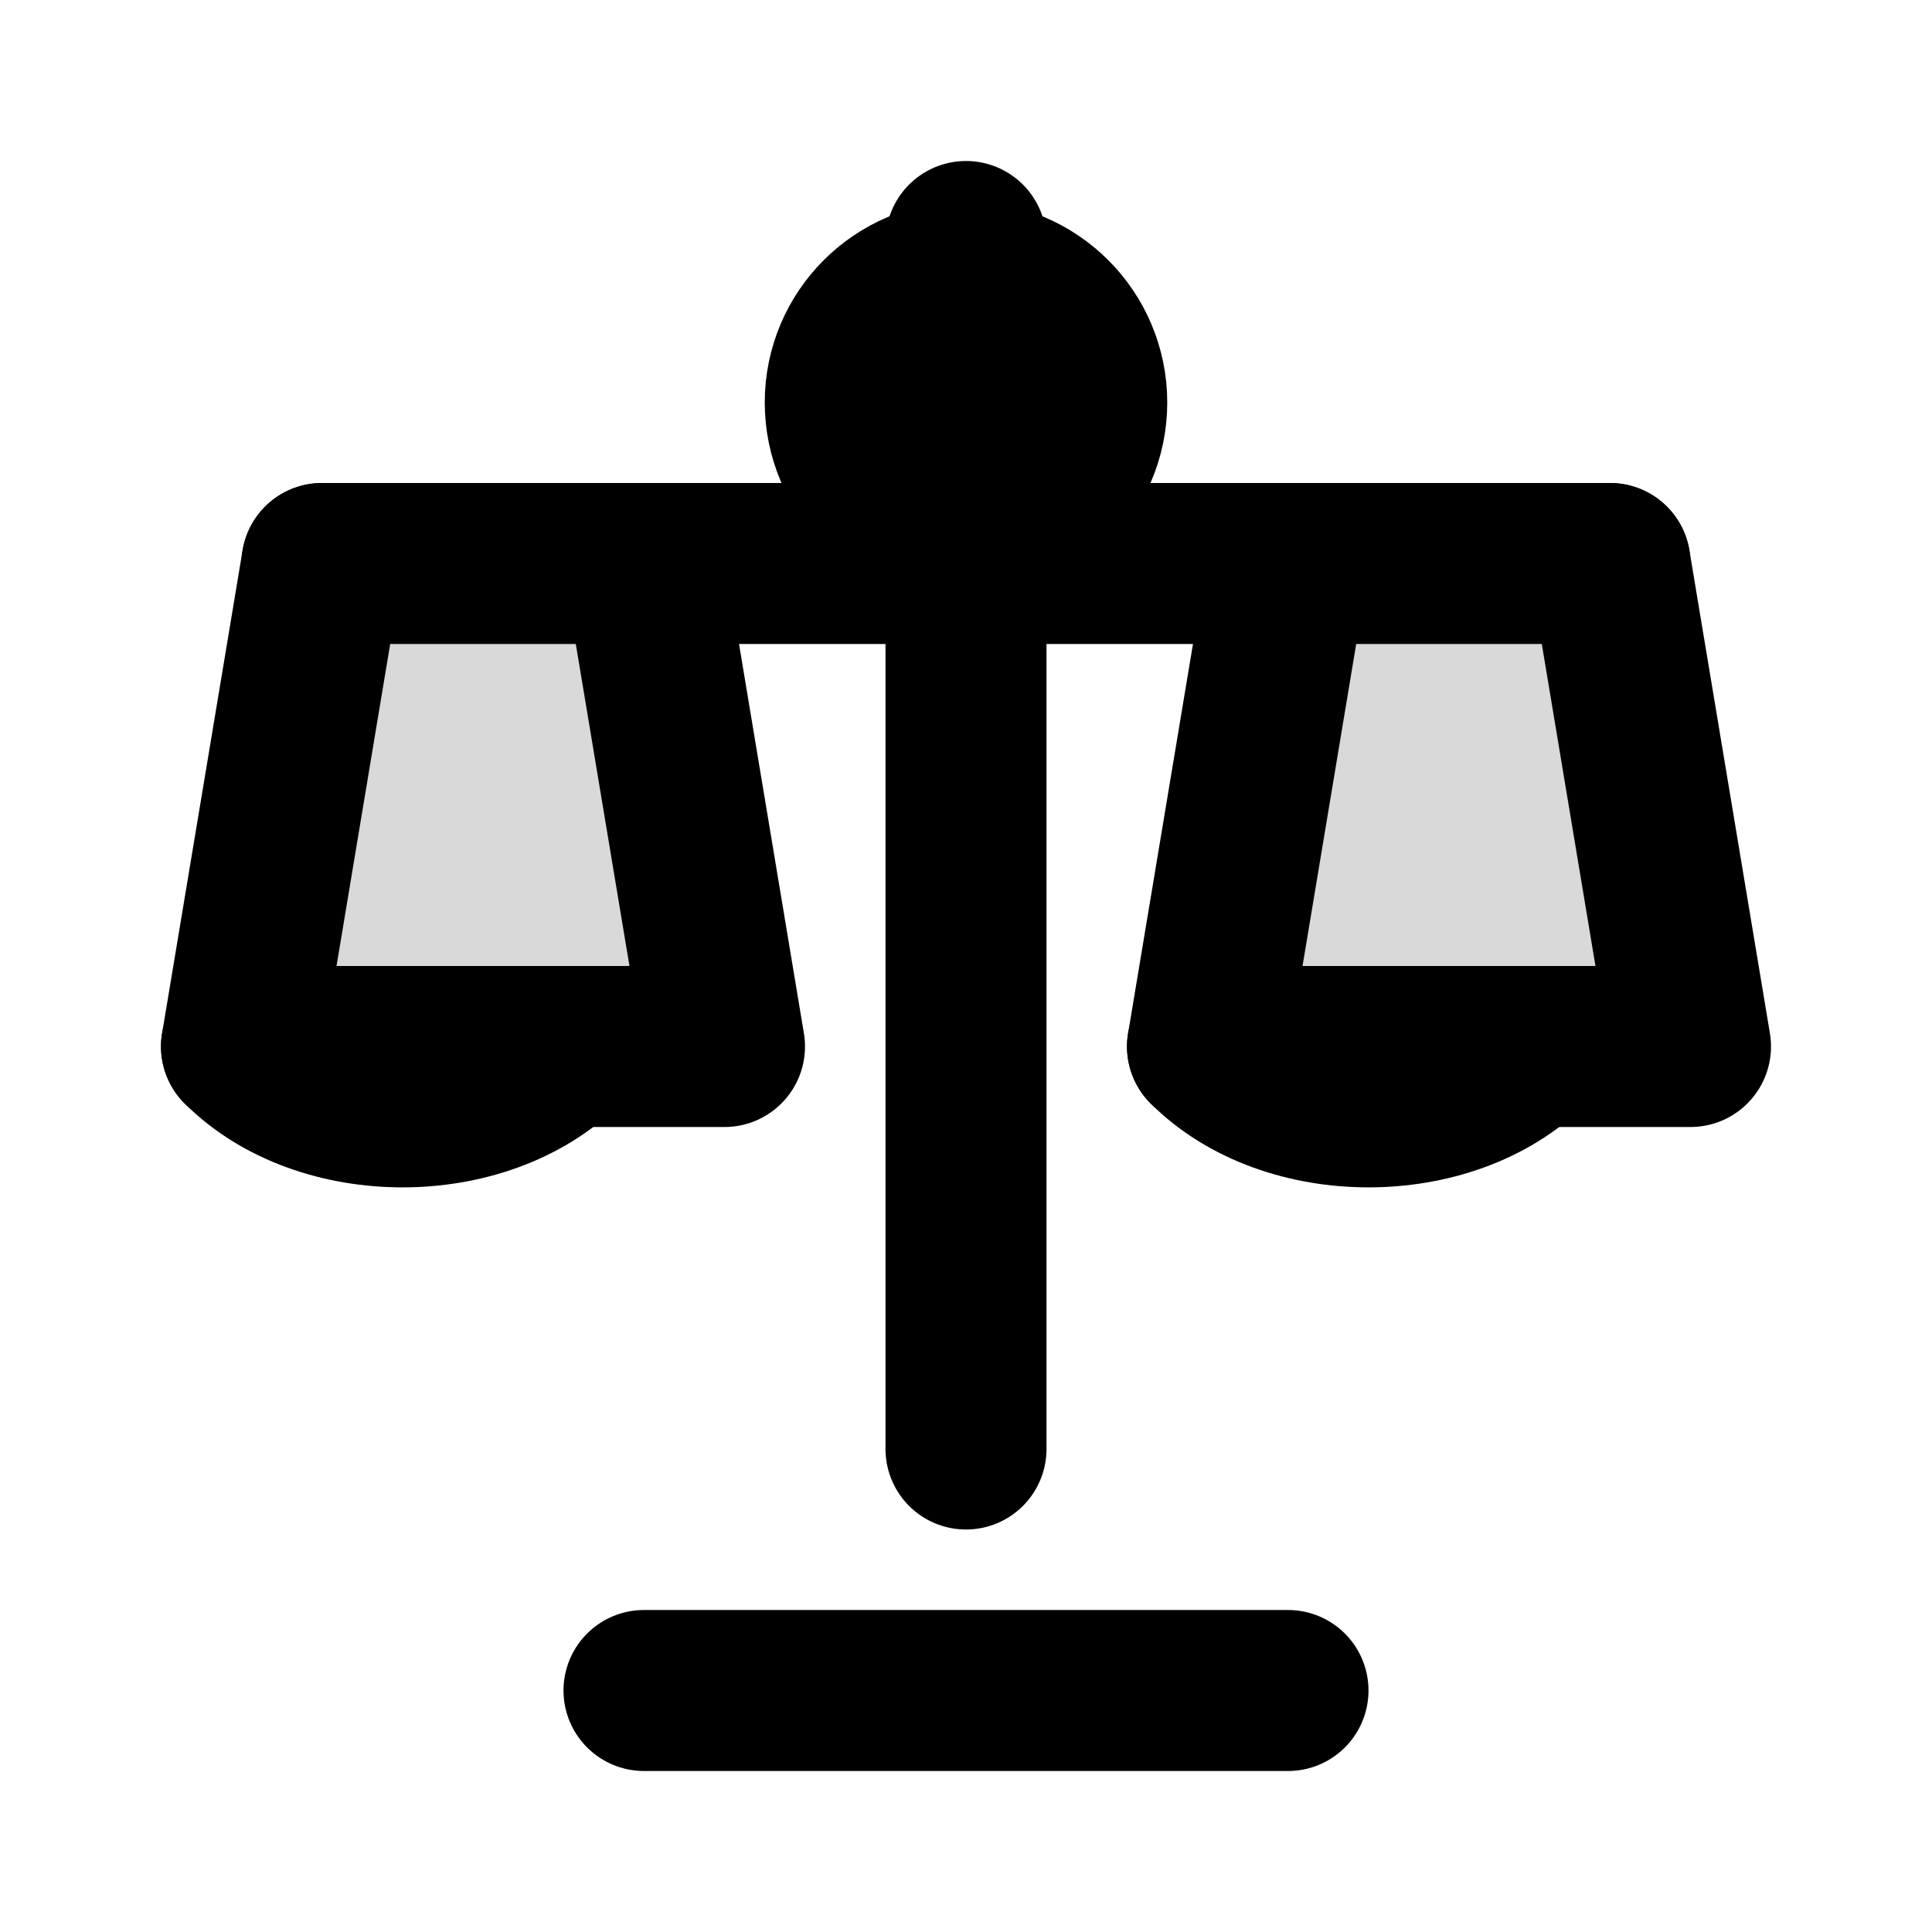
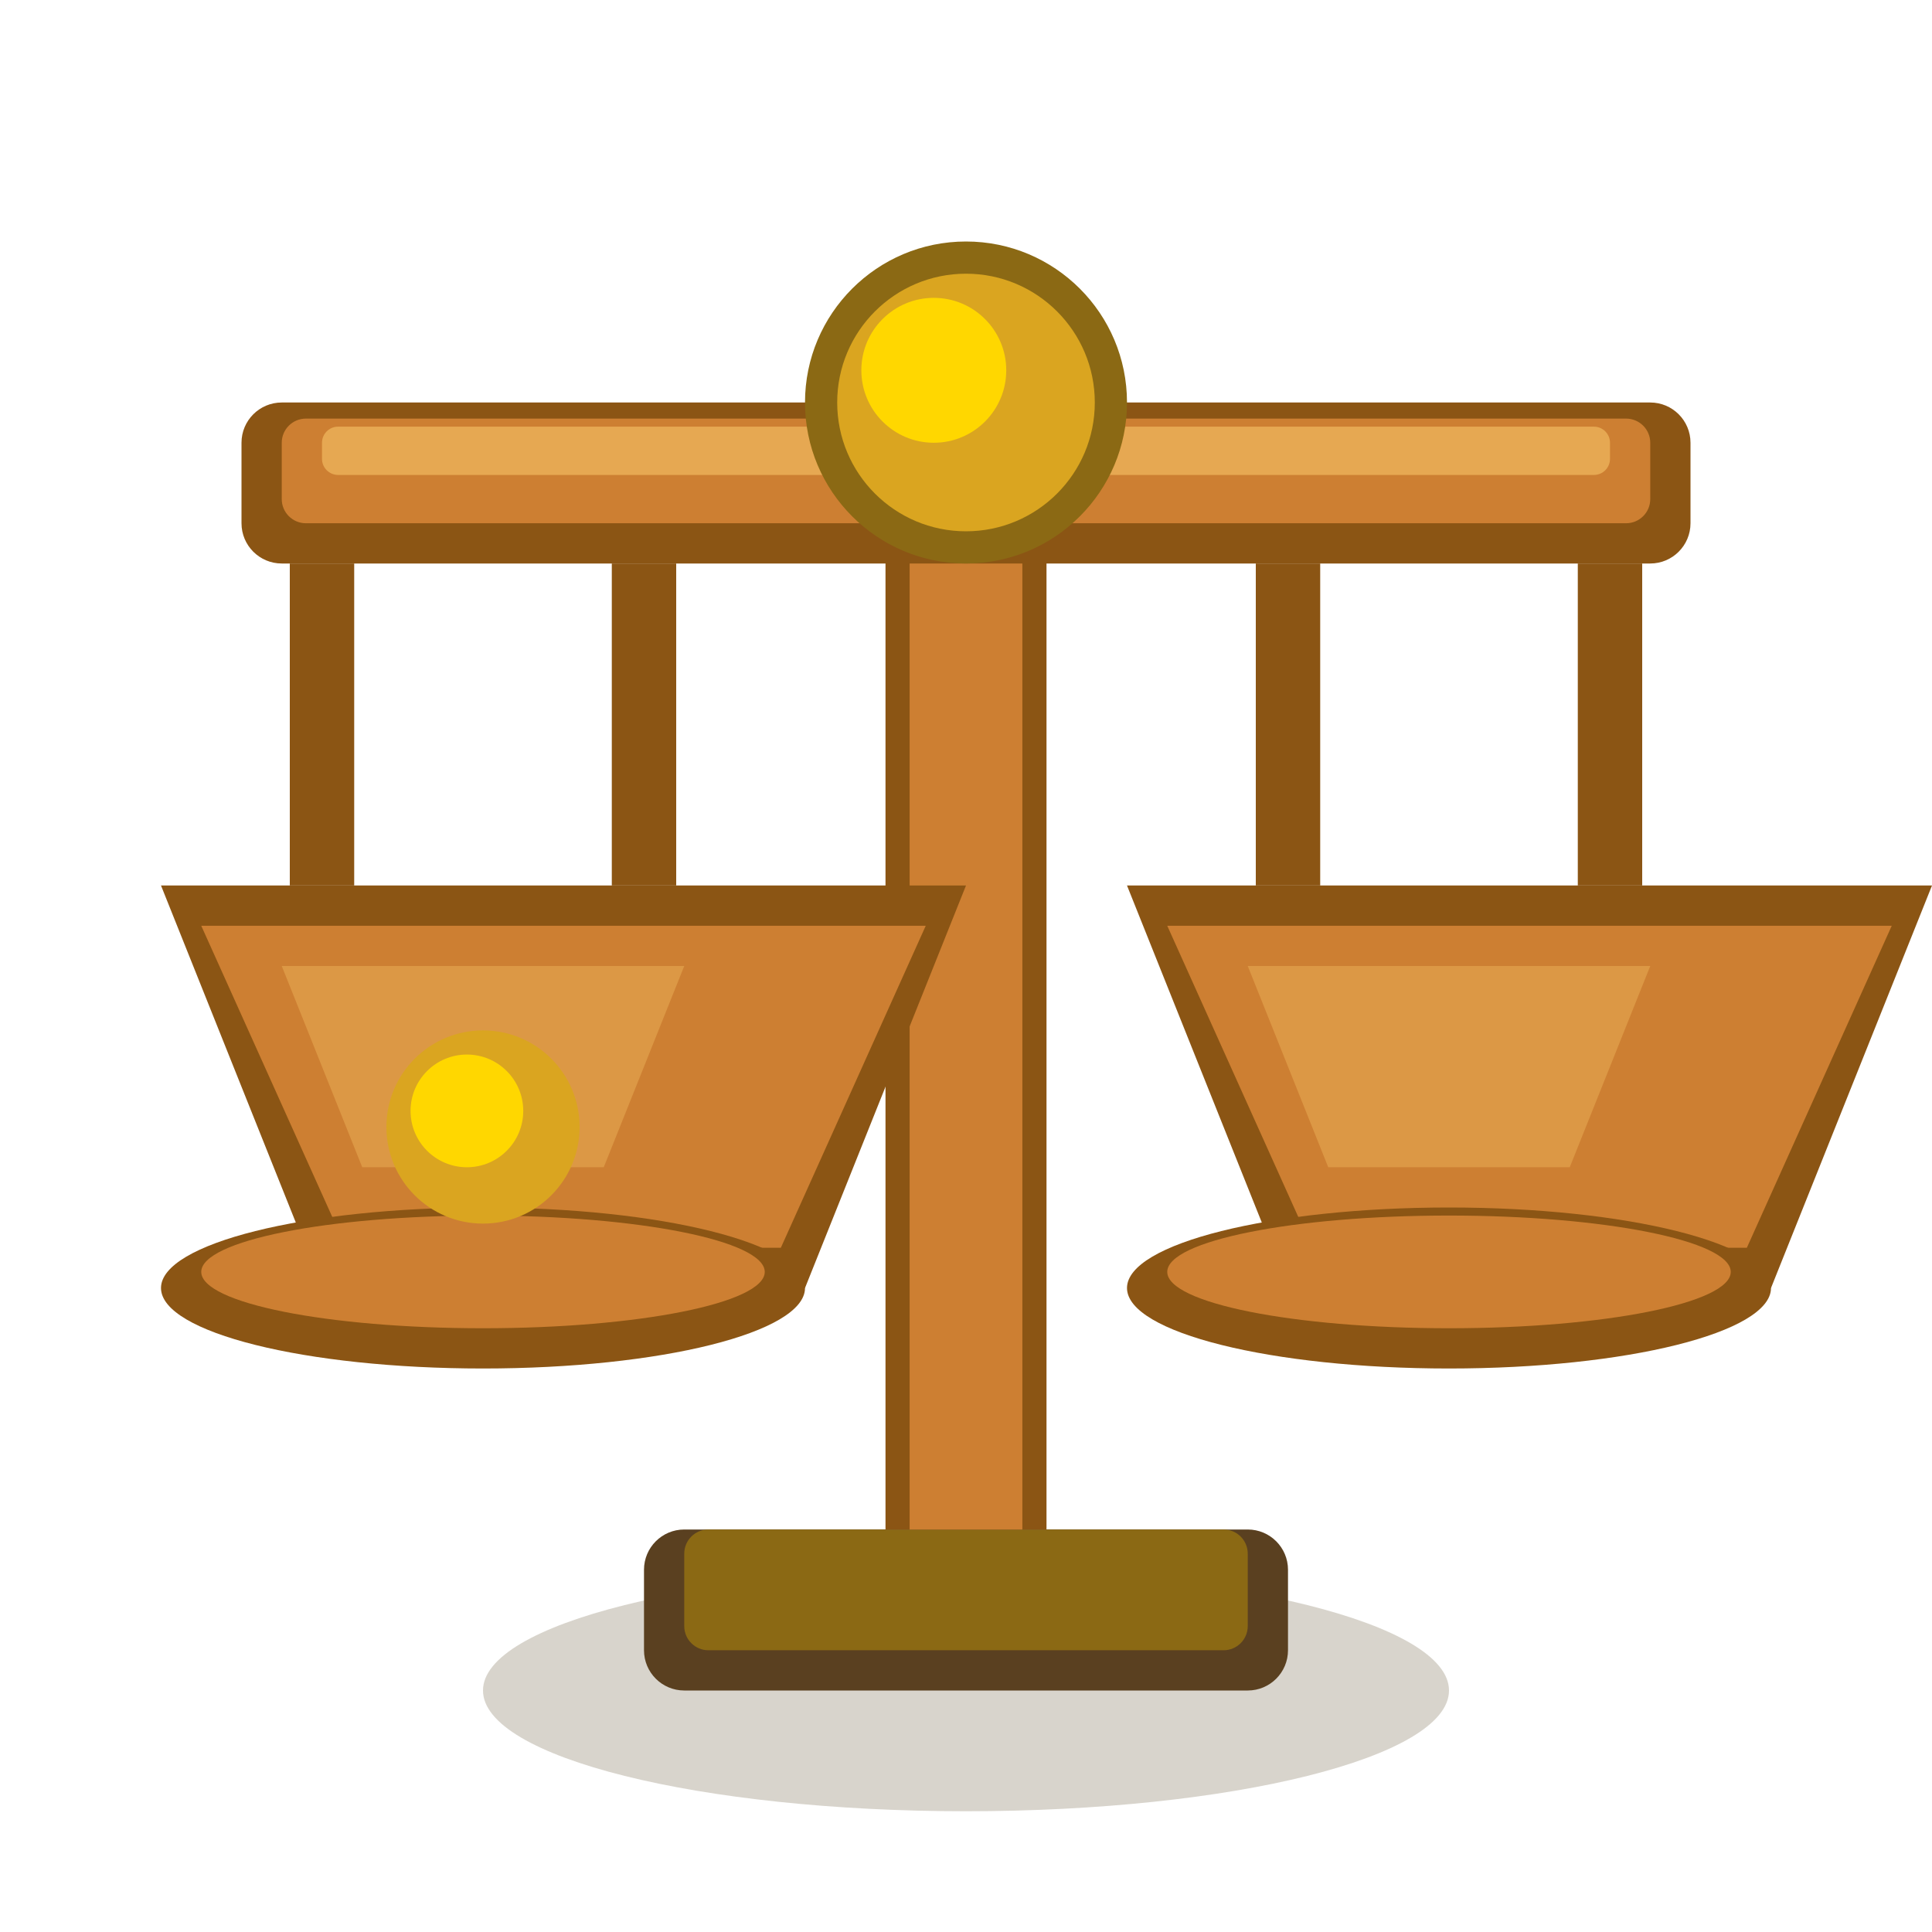
- <svg xmlns="http://www.w3.org/2000/svg" viewBox="0 0 24 24" fill="none">
-   <style>
-     .stroke { stroke: currentColor; stroke-width: 2; stroke-linecap: round; stroke-linejoin: round; fill: none; }
-     .metallic { fill: currentColor; fill-opacity: 0.15; }
-   </style>
-   <path class="stroke" d="M12 3v15" />
-   <path class="stroke" d="M8 21h8" />
-   <path class="stroke" d="M4 7h16" />
-   <path class="stroke metallic" d="M4 7l-1 6h6l-1-6" />
-   <path class="stroke" d="M3 13c1 1 3 1 4 0" />
-   <path class="stroke metallic" d="M16 7l-1 6h6l-1-6" />
-   <path class="stroke" d="M15 13c1 1 3 1 4 0" />
-   <path class="stroke" d="M4 7v0M8 7v0M16 7v0M20 7v0" style="stroke-width: 1;" />
-   <circle class="stroke" cx="12" cy="5" r="1.5" />
+ <svg xmlns="http://www.w3.org/2000/svg" viewBox="0 0 24 24">
+   <ellipse cx="12" cy="21" rx="6" ry="1.5" fill="#3d2a00" opacity="0.2" />
+   <rect x="8" y="19" width="8" height="2" rx="0.5" fill="#5a4020" />
+   <rect x="8.5" y="19" width="7" height="1.5" rx="0.3" fill="#8b6914" />
+   <rect x="11" y="6" width="2" height="13" fill="#8b5514" />
+   <rect x="11.3" y="6" width="1.4" height="13" fill="#cd7f32" />
+   <rect x="3" y="5" width="18" height="2" rx="0.5" fill="#8b5514" />
+   <rect x="3.5" y="5.2" width="17" height="1.3" rx="0.3" fill="#cd7f32" />
+   <rect x="4" y="5.3" width="16" height="0.6" rx="0.2" fill="#e6a852" />
+   <circle cx="12" cy="5" r="2" fill="#8b6914" />
+   <circle cx="12" cy="5" r="1.6" fill="#daa520" />
+   <circle cx="11.6" cy="4.6" r="0.9" fill="#ffd700" />
+   <path d="M4 7v4" fill="none" stroke="#8b5514" stroke-width="0.8" />
+   <path d="M8 7v4" fill="none" stroke="#8b5514" stroke-width="0.8" />
+   <path d="M16 7v4" fill="none" stroke="#8b5514" stroke-width="0.8" />
+   <path d="M20 7v4" fill="none" stroke="#8b5514" stroke-width="0.8" />
+   <path d="M2 11l2 5h6l2-5z" fill="#8b5514" />
+   <path d="M2.5 11.5l1.8 4h5.4l1.8-4z" fill="#cd7f32" />
+   <path d="M3.5 12l1 2.5h3l1-2.5z" fill="#e6a852" opacity="0.6" />
+   <ellipse cx="6" cy="16" rx="4" ry="1" fill="#8b5514" />
+   <ellipse cx="6" cy="15.8" rx="3.5" ry="0.7" fill="#cd7f32" />
+   <path d="M14 11l2 5h6l2-5z" fill="#8b5514" />
+   <path d="M14.5 11.5l1.8 4h5.4l1.8-4z" fill="#cd7f32" />
+   <path d="M15.5 12l1 2.5h3l1-2.5z" fill="#e6a852" opacity="0.6" />
+   <ellipse cx="18" cy="16" rx="4" ry="1" fill="#8b5514" />
+   <ellipse cx="18" cy="15.8" rx="3.5" ry="0.7" fill="#cd7f32" />
+   <circle cx="6" cy="14" r="1.2" fill="#daa520" />
+   <circle cx="5.8" cy="13.8" r="0.7" fill="#ffd700" />
</svg>
